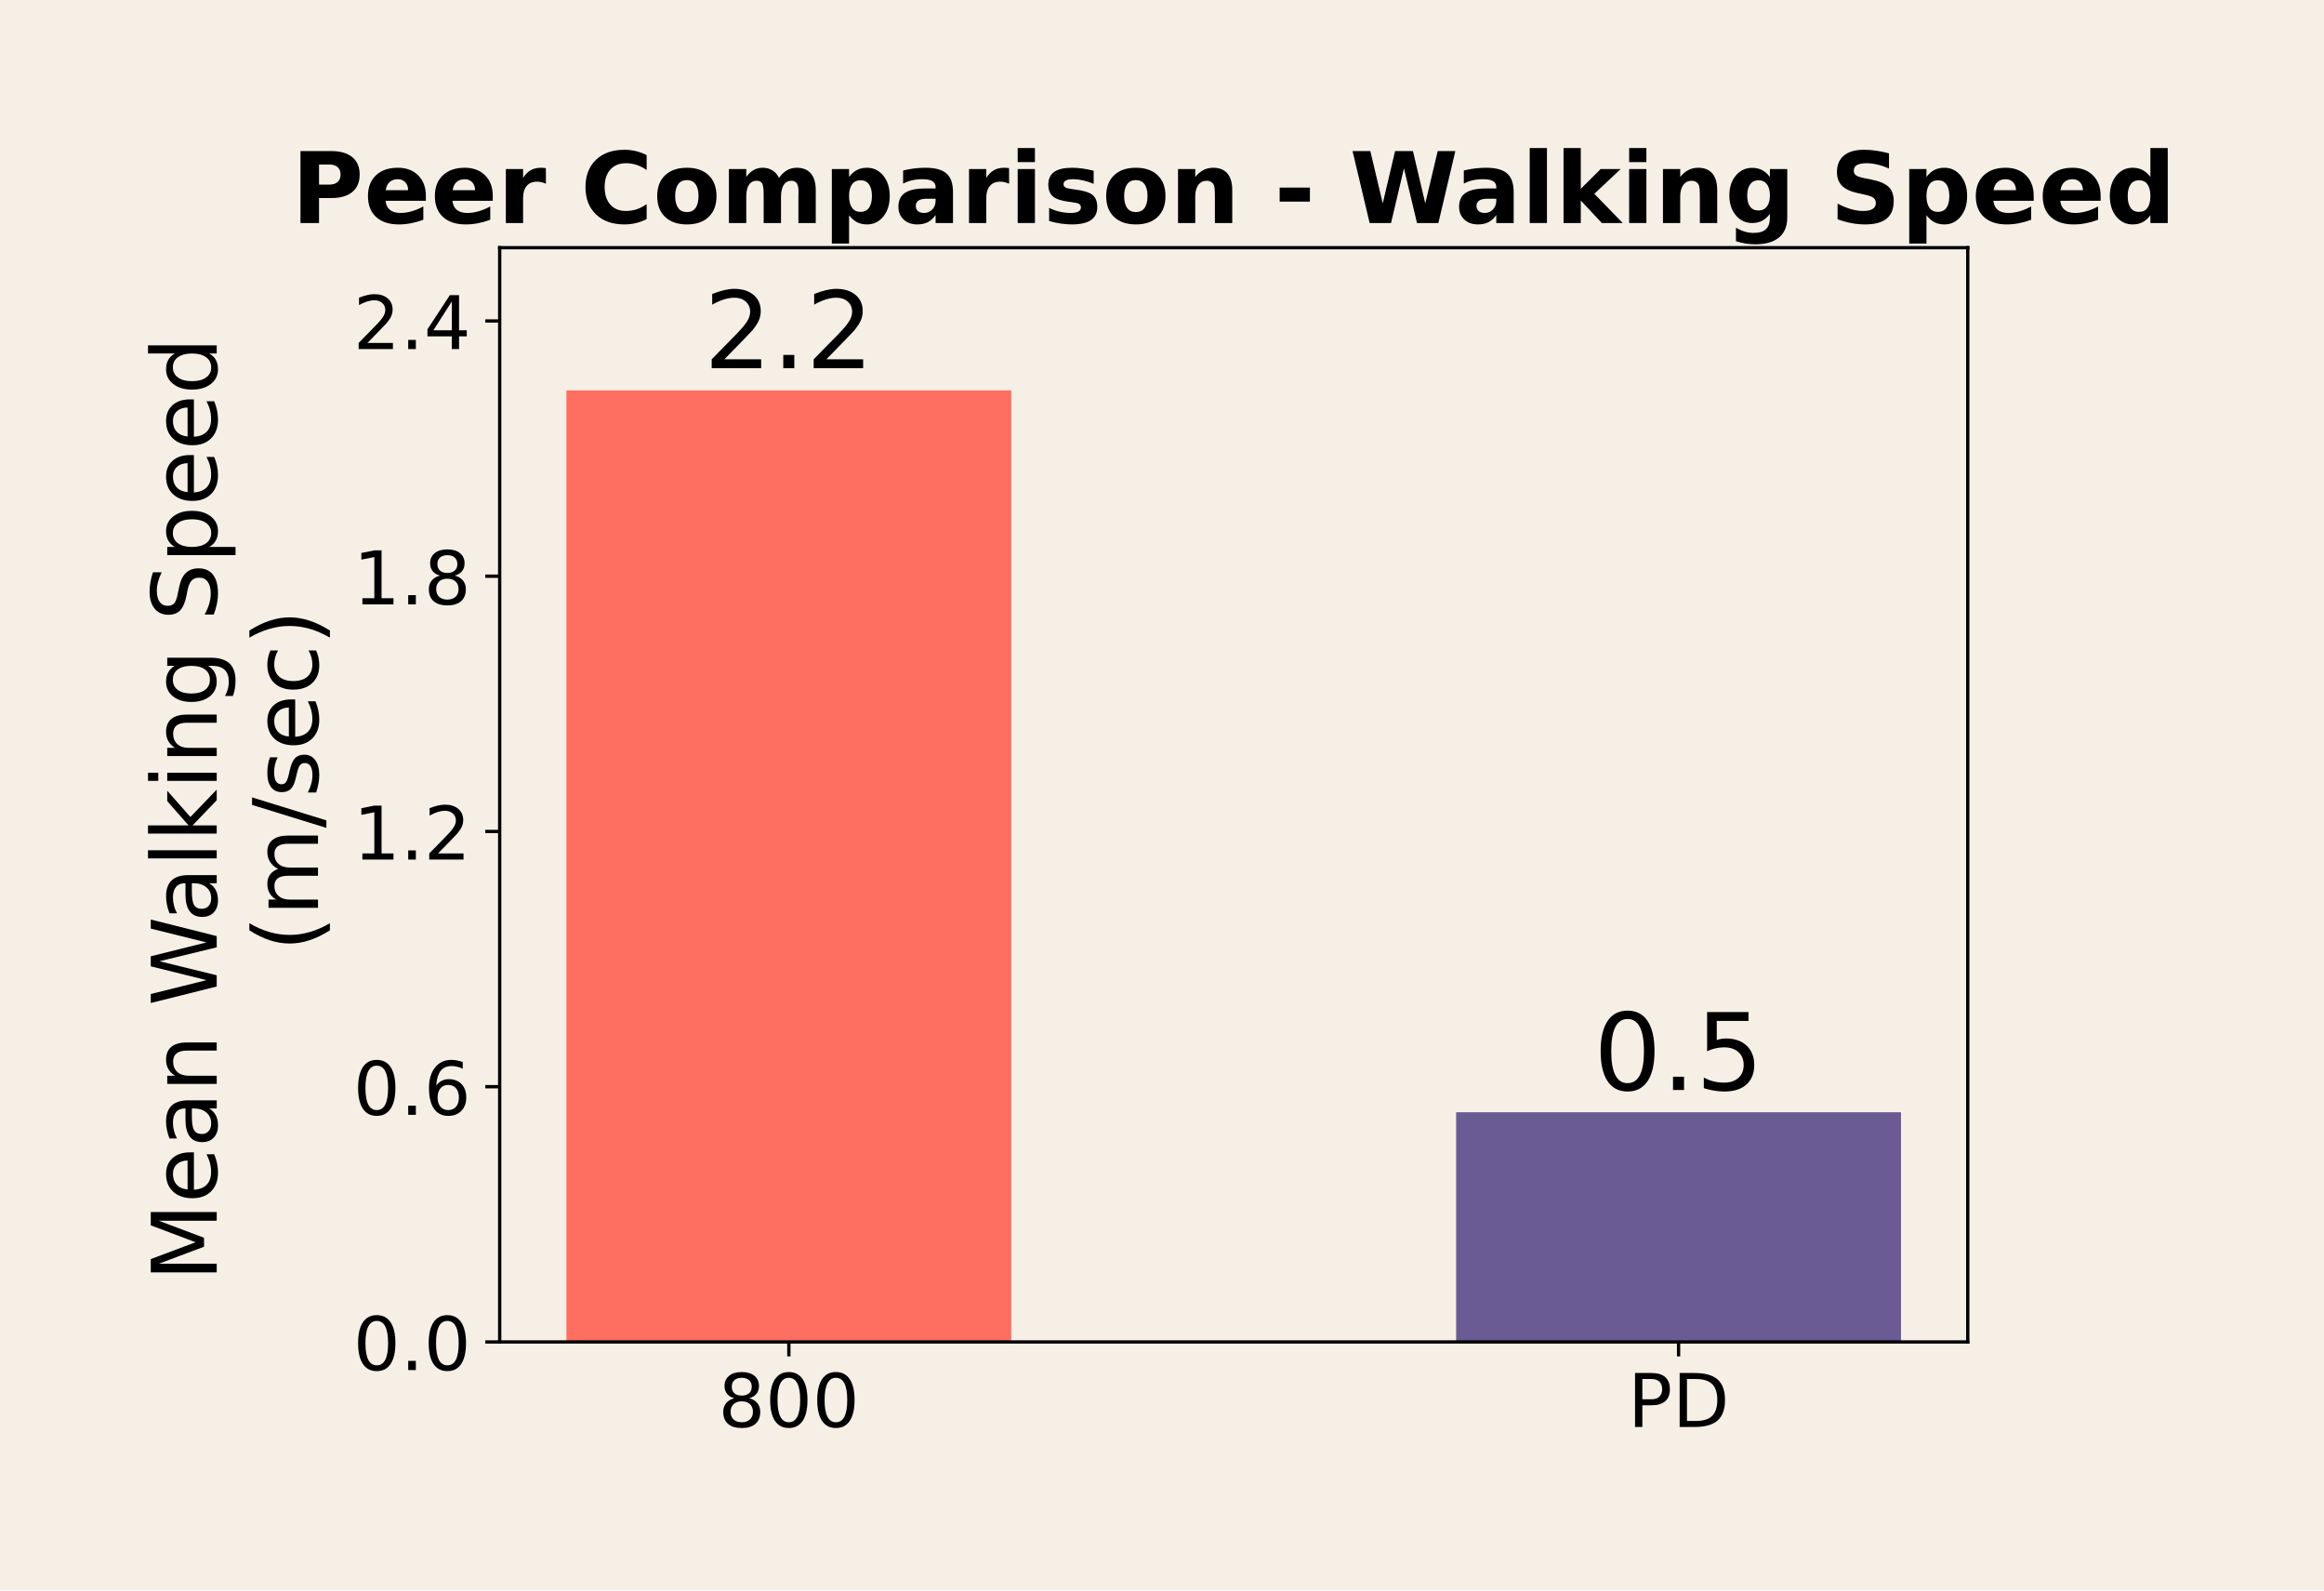
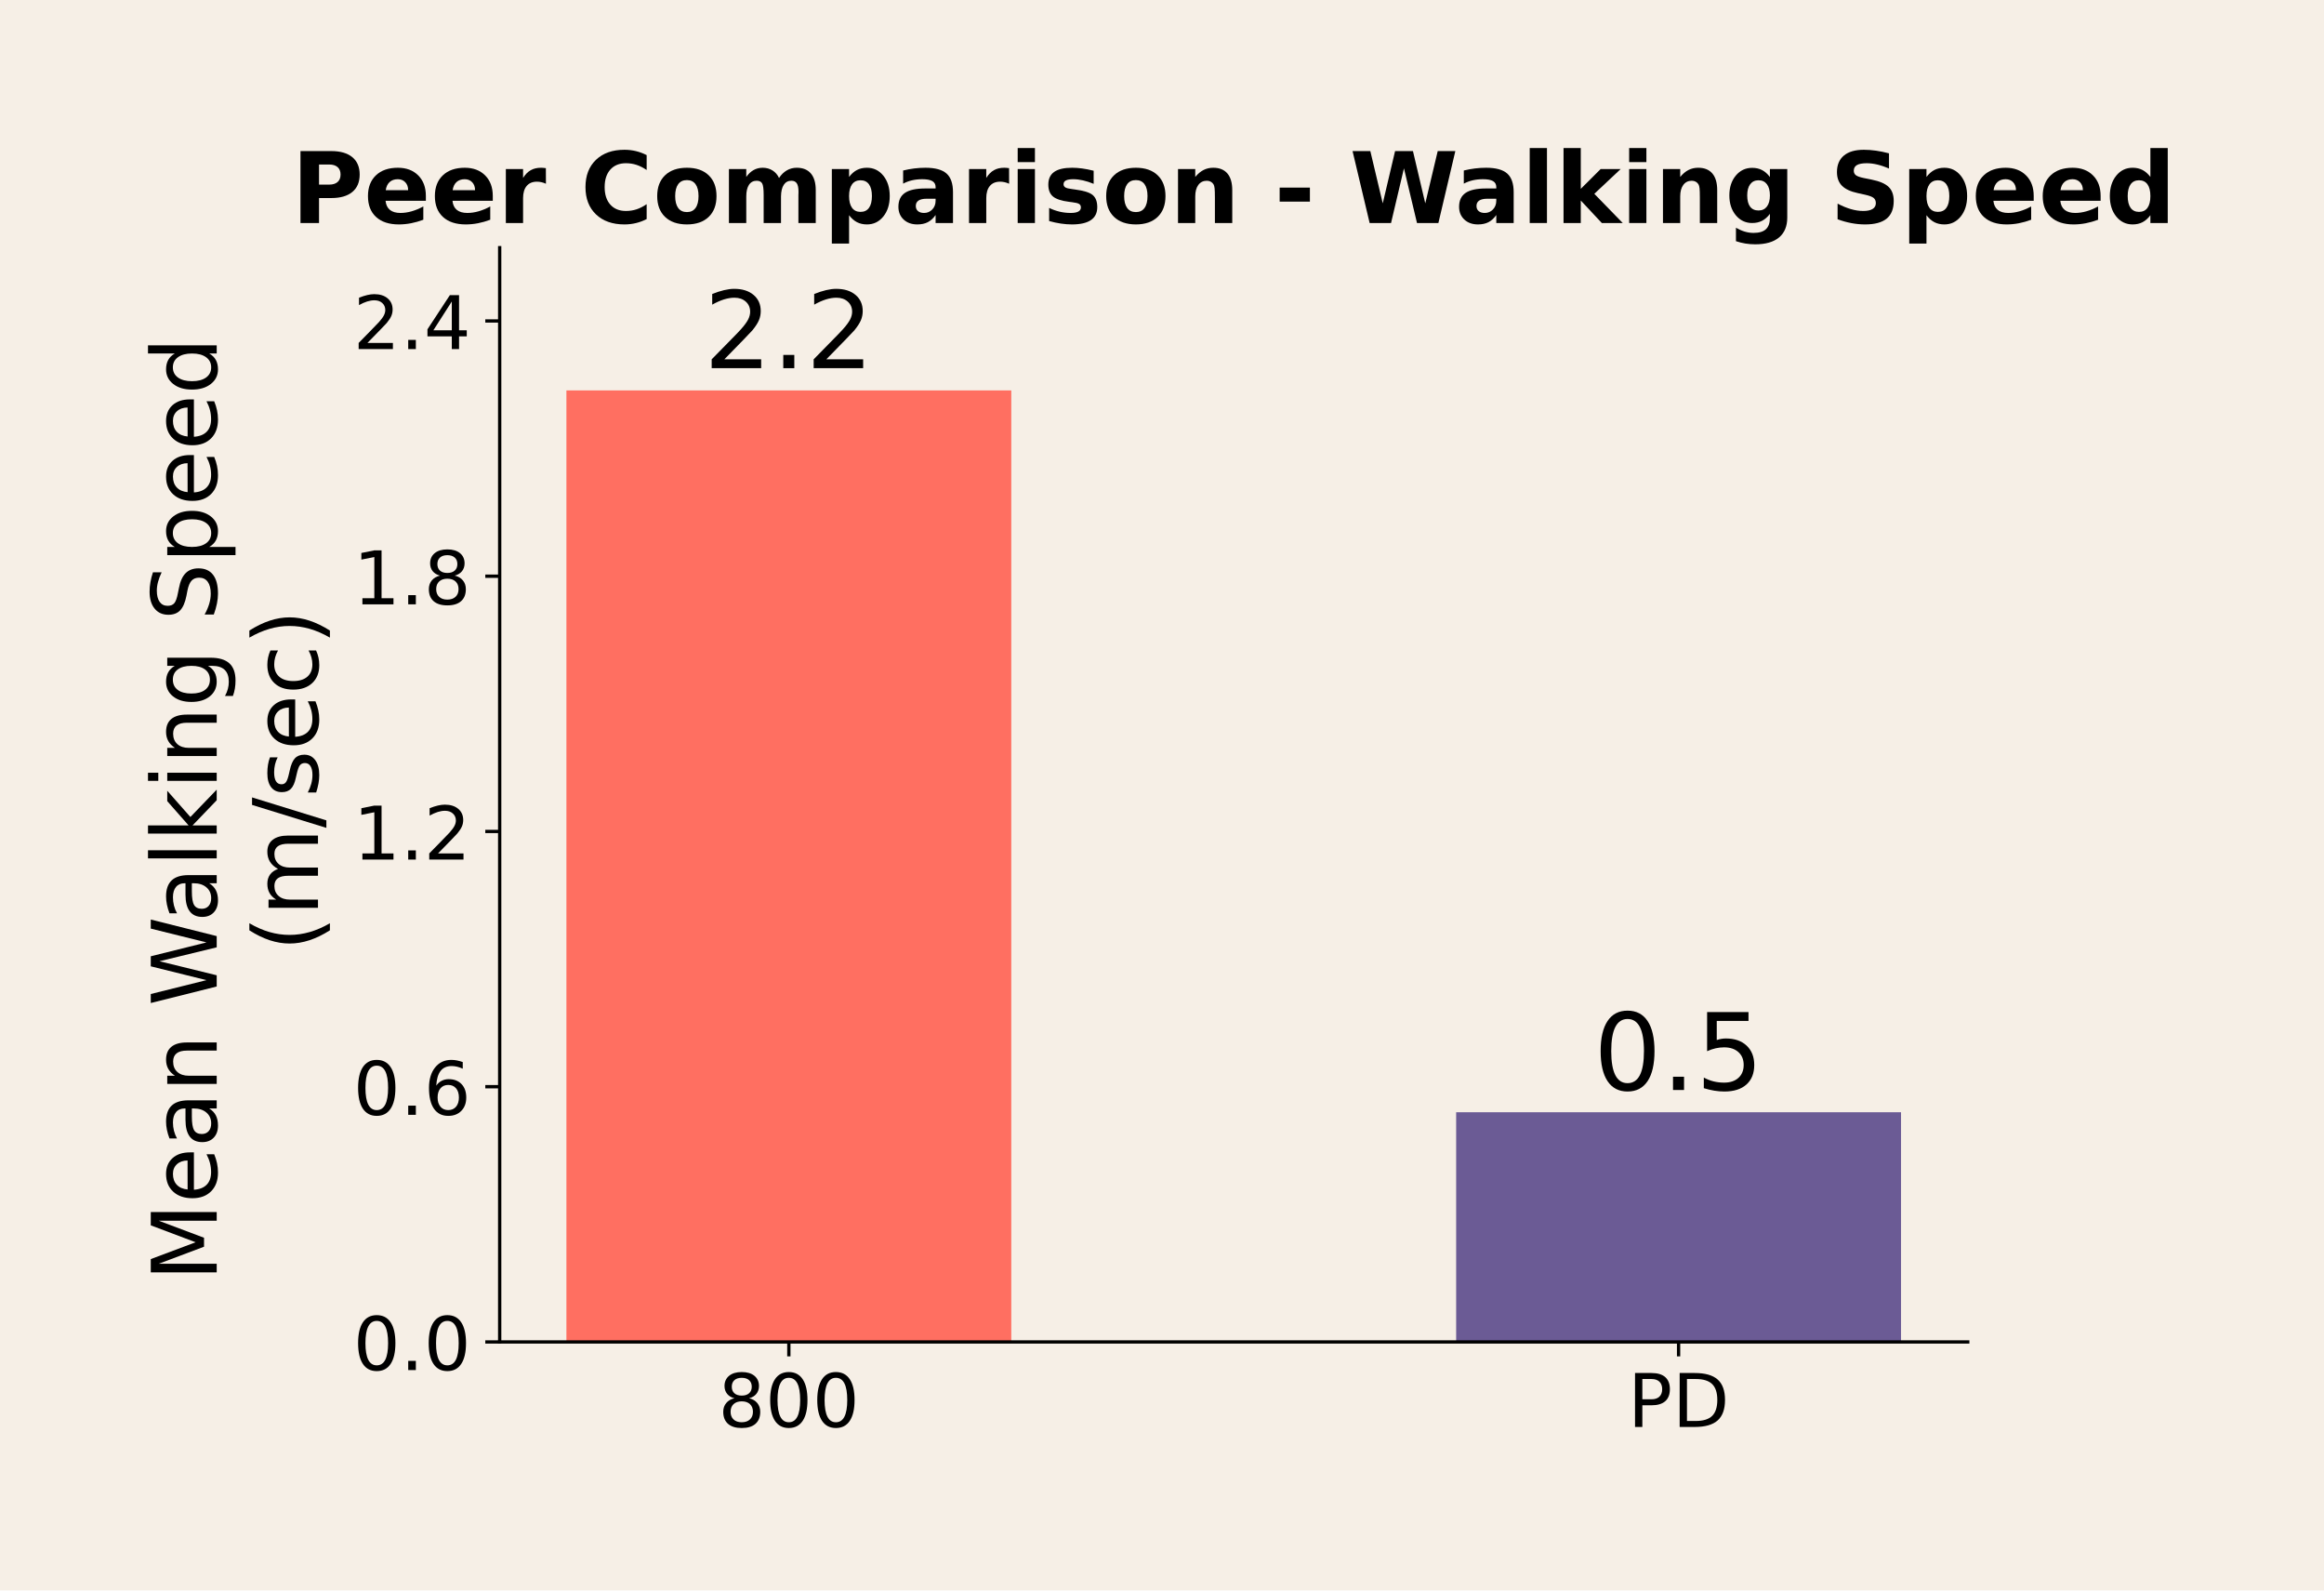
<svg xmlns="http://www.w3.org/2000/svg" xmlns:xlink="http://www.w3.org/1999/xlink" width="565.335pt" height="386.769pt" viewBox="0 0 565.335 386.769" version="1.1">
  <defs>
    <style type="text/css">*{stroke-linejoin: round; stroke-linecap: butt}</style>
  </defs>
  <g id="figure_1">
    <g id="patch_1">
      <path d="M 0 386.769  L 565.335 386.769  L 565.335 0  L 0 0  z " style="fill: #f6efe6" />
    </g>
    <g id="axes_1">
      <g id="patch_2">
        <path d="M 121.553 326.348  L 478.673 326.348  L 478.673 60.236  L 121.553 60.236  z " style="fill: #f6efe6" />
      </g>
      <g id="patch_3">
-         <path d="M 137.785 326.348  L 246.004 326.348  L 246.004 94.947  L 137.785 94.947  z " clip-path="url(#p1c6ffab657)" style="fill: #ff6f61" />
+         <path d="M 137.785 326.348  L 246.004 326.348  L 246.004 94.947  L 137.785 94.947  z " clip-path="url(#p6599dce9b2)" style="fill: #ff6f61" />
      </g>
      <g id="patch_4">
-         <path d="M 354.222 326.348  L 462.44 326.348  L 462.44 270.482  L 354.222 270.482  z " clip-path="url(#p1c6ffab657)" style="fill: #6b5b95" />
+         <path d="M 354.222 326.348  L 462.44 326.348  L 462.44 270.482  L 354.222 270.482  z " clip-path="url(#p6599dce9b2)" style="fill: #6b5b95" />
      </g>
      <g id="matplotlib.axis_1">
        <g id="xtick_1">
          <g id="line2d_1">
            <defs>
-               <path id="mdb43618d7b" d="M 0 0  L 0 3.5  " style="stroke: #000000; stroke-width: 0.8" />
-             </defs>
-             <g>
-               <use xlink:href="#mdb43618d7b" x="191.895" y="326.348" style="stroke: #000000; stroke-width: 0.8" />
+               <path id="m36ceeb4257" d="M 0 0  L 0 3.5  " style="stroke: #000000; stroke-width: 0.8" />
+             </defs>
+             <g>
+               <use xlink:href="#m36ceeb4257" x="191.895" y="326.348" style="stroke: #000000; stroke-width: 0.8" />
            </g>
          </g>
          <g id="text_1">
            <g transform="translate(174.7158 347.0254) scale(0.18 -0.18)">
              <defs>
                <path id="DejaVuSans-38" d="M 2034 2216  Q 1584 2216 1326 1975  Q 1069 1734 1069 1313  Q 1069 891 1326 650  Q 1584 409 2034 409  Q 2484 409 2743 651  Q 3003 894 3003 1313  Q 3003 1734 2745 1975  Q 2488 2216 2034 2216  z M 1403 2484  Q 997 2584 770 2862  Q 544 3141 544 3541  Q 544 4100 942 4425  Q 1341 4750 2034 4750  Q 2731 4750 3128 4425  Q 3525 4100 3525 3541  Q 3525 3141 3298 2862  Q 3072 2584 2669 2484  Q 3125 2378 3379 2068  Q 3634 1759 3634 1313  Q 3634 634 3220 271  Q 2806 -91 2034 -91  Q 1263 -91 848 271  Q 434 634 434 1313  Q 434 1759 690 2068  Q 947 2378 1403 2484  z M 1172 3481  Q 1172 3119 1398 2916  Q 1625 2713 2034 2713  Q 2441 2713 2670 2916  Q 2900 3119 2900 3481  Q 2900 3844 2670 4047  Q 2441 4250 2034 4250  Q 1625 4250 1398 4047  Q 1172 3844 1172 3481  z " transform="scale(0.015625)" />
                <path id="DejaVuSans-30" d="M 2034 4250  Q 1547 4250 1301 3770  Q 1056 3291 1056 2328  Q 1056 1369 1301 889  Q 1547 409 2034 409  Q 2525 409 2770 889  Q 3016 1369 3016 2328  Q 3016 3291 2770 3770  Q 2525 4250 2034 4250  z M 2034 4750  Q 2819 4750 3233 4129  Q 3647 3509 3647 2328  Q 3647 1150 3233 529  Q 2819 -91 2034 -91  Q 1250 -91 836 529  Q 422 1150 422 2328  Q 422 3509 836 4129  Q 1250 4750 2034 4750  z " transform="scale(0.015625)" />
              </defs>
              <use xlink:href="#DejaVuSans-38" />
              <use xlink:href="#DejaVuSans-30" x="63.623" />
              <use xlink:href="#DejaVuSans-30" x="127.246" />
            </g>
          </g>
        </g>
        <g id="xtick_2">
          <g id="line2d_2">
            <g>
-               <use xlink:href="#mdb43618d7b" x="408.331" y="326.348" style="stroke: #000000; stroke-width: 0.8" />
+               <use xlink:href="#m36ceeb4257" x="408.331" y="326.348" style="stroke: #000000; stroke-width: 0.8" />
            </g>
          </g>
          <g id="text_2">
            <g transform="translate(395.9742 347.0254) scale(0.18 -0.18)">
              <defs>
                <path id="DejaVuSans-50" d="M 1259 4147  L 1259 2394  L 2053 2394  Q 2494 2394 2734 2622  Q 2975 2850 2975 3272  Q 2975 3691 2734 3919  Q 2494 4147 2053 4147  L 1259 4147  z M 628 4666  L 2053 4666  Q 2838 4666 3239 4311  Q 3641 3956 3641 3272  Q 3641 2581 3239 2228  Q 2838 1875 2053 1875  L 1259 1875  L 1259 0  L 628 0  L 628 4666  z " transform="scale(0.015625)" />
                <path id="DejaVuSans-44" d="M 1259 4147  L 1259 519  L 2022 519  Q 2988 519 3436 956  Q 3884 1394 3884 2338  Q 3884 3275 3436 3711  Q 2988 4147 2022 4147  L 1259 4147  z M 628 4666  L 1925 4666  Q 3281 4666 3915 4102  Q 4550 3538 4550 2338  Q 4550 1131 3912 565  Q 3275 0 1925 0  L 628 0  L 628 4666  z " transform="scale(0.015625)" />
              </defs>
              <use xlink:href="#DejaVuSans-50" />
              <use xlink:href="#DejaVuSans-44" x="60.303" />
            </g>
          </g>
        </g>
      </g>
      <g id="matplotlib.axis_2">
        <g id="ytick_1">
          <g id="line2d_3">
            <defs>
-               <path id="m9b6bbf855b" d="M 0 0  L -3.5 0  " style="stroke: #000000; stroke-width: 0.8" />
-             </defs>
-             <g>
-               <use xlink:href="#m9b6bbf855b" x="121.553" y="326.348" style="stroke: #000000; stroke-width: 0.8" />
+               <path id="md34f06f603" d="M 0 0  L -3.5 0  " style="stroke: #000000; stroke-width: 0.8" />
+             </defs>
+             <g>
+               <use xlink:href="#md34f06f603" x="121.553" y="326.348" style="stroke: #000000; stroke-width: 0.8" />
            </g>
          </g>
          <g id="text_3">
            <g transform="translate(85.92706 333.1868) scale(0.18 -0.18)">
              <defs>
                <path id="DejaVuSans-2e" d="M 684 794  L 1344 794  L 1344 0  L 684 0  L 684 794  z " transform="scale(0.015625)" />
              </defs>
              <use xlink:href="#DejaVuSans-30" />
              <use xlink:href="#DejaVuSans-2e" x="63.623" />
              <use xlink:href="#DejaVuSans-30" x="95.41" />
            </g>
          </g>
        </g>
        <g id="ytick_2">
          <g id="line2d_4">
            <g>
-               <use xlink:href="#m9b6bbf855b" x="121.553" y="264.275" style="stroke: #000000; stroke-width: 0.8" />
+               <use xlink:href="#md34f06f603" x="121.553" y="264.275" style="stroke: #000000; stroke-width: 0.8" />
            </g>
          </g>
          <g id="text_4">
            <g transform="translate(85.92706 271.1135) scale(0.18 -0.18)">
              <defs>
                <path id="DejaVuSans-36" d="M 2113 2584  Q 1688 2584 1439 2293  Q 1191 2003 1191 1497  Q 1191 994 1439 701  Q 1688 409 2113 409  Q 2538 409 2786 701  Q 3034 994 3034 1497  Q 3034 2003 2786 2293  Q 2538 2584 2113 2584  z M 3366 4563  L 3366 3988  Q 3128 4100 2886 4159  Q 2644 4219 2406 4219  Q 1781 4219 1451 3797  Q 1122 3375 1075 2522  Q 1259 2794 1537 2939  Q 1816 3084 2150 3084  Q 2853 3084 3261 2657  Q 3669 2231 3669 1497  Q 3669 778 3244 343  Q 2819 -91 2113 -91  Q 1303 -91 875 529  Q 447 1150 447 2328  Q 447 3434 972 4092  Q 1497 4750 2381 4750  Q 2619 4750 2861 4703  Q 3103 4656 3366 4563  z " transform="scale(0.015625)" />
              </defs>
              <use xlink:href="#DejaVuSans-30" />
              <use xlink:href="#DejaVuSans-2e" x="63.623" />
              <use xlink:href="#DejaVuSans-36" x="95.41" />
            </g>
          </g>
        </g>
        <g id="ytick_3">
          <g id="line2d_5">
            <g>
-               <use xlink:href="#m9b6bbf855b" x="121.553" y="202.202" style="stroke: #000000; stroke-width: 0.8" />
+               <use xlink:href="#md34f06f603" x="121.553" y="202.202" style="stroke: #000000; stroke-width: 0.8" />
            </g>
          </g>
          <g id="text_5">
            <g transform="translate(85.92706 209.0402) scale(0.18 -0.18)">
              <defs>
                <path id="DejaVuSans-31" d="M 794 531  L 1825 531  L 1825 4091  L 703 3866  L 703 4441  L 1819 4666  L 2450 4666  L 2450 531  L 3481 531  L 3481 0  L 794 0  L 794 531  z " transform="scale(0.015625)" />
                <path id="DejaVuSans-32" d="M 1228 531  L 3431 531  L 3431 0  L 469 0  L 469 531  Q 828 903 1448 1529  Q 2069 2156 2228 2338  Q 2531 2678 2651 2914  Q 2772 3150 2772 3378  Q 2772 3750 2511 3984  Q 2250 4219 1831 4219  Q 1534 4219 1204 4116  Q 875 4013 500 3803  L 500 4441  Q 881 4594 1212 4672  Q 1544 4750 1819 4750  Q 2544 4750 2975 4387  Q 3406 4025 3406 3419  Q 3406 3131 3298 2873  Q 3191 2616 2906 2266  Q 2828 2175 2409 1742  Q 1991 1309 1228 531  z " transform="scale(0.015625)" />
              </defs>
              <use xlink:href="#DejaVuSans-31" />
              <use xlink:href="#DejaVuSans-2e" x="63.623" />
              <use xlink:href="#DejaVuSans-32" x="95.41" />
            </g>
          </g>
        </g>
        <g id="ytick_4">
          <g id="line2d_6">
            <g>
-               <use xlink:href="#m9b6bbf855b" x="121.553" y="140.128" style="stroke: #000000; stroke-width: 0.8" />
+               <use xlink:href="#md34f06f603" x="121.553" y="140.128" style="stroke: #000000; stroke-width: 0.8" />
            </g>
          </g>
          <g id="text_6">
            <g transform="translate(85.92706 146.9669) scale(0.18 -0.18)">
              <use xlink:href="#DejaVuSans-31" />
              <use xlink:href="#DejaVuSans-2e" x="63.623" />
              <use xlink:href="#DejaVuSans-38" x="95.41" />
            </g>
          </g>
        </g>
        <g id="ytick_5">
          <g id="line2d_7">
            <g>
-               <use xlink:href="#m9b6bbf855b" x="121.553" y="78.055" style="stroke: #000000; stroke-width: 0.8" />
+               <use xlink:href="#md34f06f603" x="121.553" y="78.055" style="stroke: #000000; stroke-width: 0.8" />
            </g>
          </g>
          <g id="text_7">
            <g transform="translate(85.92706 84.89364) scale(0.18 -0.18)">
              <defs>
                <path id="DejaVuSans-34" d="M 2419 4116  L 825 1625  L 2419 1625  L 2419 4116  z M 2253 4666  L 3047 4666  L 3047 1625  L 3713 1625  L 3713 1100  L 3047 1100  L 3047 0  L 2419 0  L 2419 1100  L 313 1100  L 313 1709  L 2253 4666  z " transform="scale(0.015625)" />
              </defs>
              <use xlink:href="#DejaVuSans-32" />
              <use xlink:href="#DejaVuSans-2e" x="63.623" />
              <use xlink:href="#DejaVuSans-34" x="95.41" />
            </g>
          </g>
        </g>
        <g id="text_8">
          <g transform="translate(52.71656 311.5904) rotate(-90) scale(0.22 -0.22)">
            <defs>
              <path id="DejaVuSans-4d" d="M 628 4666  L 1569 4666  L 2759 1491  L 3956 4666  L 4897 4666  L 4897 0  L 4281 0  L 4281 4097  L 3078 897  L 2444 897  L 1241 4097  L 1241 0  L 628 0  L 628 4666  z " transform="scale(0.015625)" />
              <path id="DejaVuSans-65" d="M 3597 1894  L 3597 1613  L 953 1613  Q 991 1019 1311 708  Q 1631 397 2203 397  Q 2534 397 2845 478  Q 3156 559 3463 722  L 3463 178  Q 3153 47 2828 -22  Q 2503 -91 2169 -91  Q 1331 -91 842 396  Q 353 884 353 1716  Q 353 2575 817 3079  Q 1281 3584 2069 3584  Q 2775 3584 3186 3129  Q 3597 2675 3597 1894  z M 3022 2063  Q 3016 2534 2758 2815  Q 2500 3097 2075 3097  Q 1594 3097 1305 2825  Q 1016 2553 972 2059  L 3022 2063  z " transform="scale(0.015625)" />
              <path id="DejaVuSans-61" d="M 2194 1759  Q 1497 1759 1228 1600  Q 959 1441 959 1056  Q 959 750 1161 570  Q 1363 391 1709 391  Q 2188 391 2477 730  Q 2766 1069 2766 1631  L 2766 1759  L 2194 1759  z M 3341 1997  L 3341 0  L 2766 0  L 2766 531  Q 2569 213 2275 61  Q 1981 -91 1556 -91  Q 1019 -91 701 211  Q 384 513 384 1019  Q 384 1609 779 1909  Q 1175 2209 1959 2209  L 2766 2209  L 2766 2266  Q 2766 2663 2505 2880  Q 2244 3097 1772 3097  Q 1472 3097 1187 3025  Q 903 2953 641 2809  L 641 3341  Q 956 3463 1253 3523  Q 1550 3584 1831 3584  Q 2591 3584 2966 3190  Q 3341 2797 3341 1997  z " transform="scale(0.015625)" />
              <path id="DejaVuSans-6e" d="M 3513 2113  L 3513 0  L 2938 0  L 2938 2094  Q 2938 2591 2744 2837  Q 2550 3084 2163 3084  Q 1697 3084 1428 2787  Q 1159 2491 1159 1978  L 1159 0  L 581 0  L 581 3500  L 1159 3500  L 1159 2956  Q 1366 3272 1645 3428  Q 1925 3584 2291 3584  Q 2894 3584 3203 3211  Q 3513 2838 3513 2113  z " transform="scale(0.015625)" />
              <path id="DejaVuSans-20" transform="scale(0.015625)" />
              <path id="DejaVuSans-57" d="M 213 4666  L 850 4666  L 1831 722  L 2809 4666  L 3519 4666  L 4500 722  L 5478 4666  L 6119 4666  L 4947 0  L 4153 0  L 3169 4050  L 2175 0  L 1381 0  L 213 4666  z " transform="scale(0.015625)" />
              <path id="DejaVuSans-6c" d="M 603 4863  L 1178 4863  L 1178 0  L 603 0  L 603 4863  z " transform="scale(0.015625)" />
              <path id="DejaVuSans-6b" d="M 581 4863  L 1159 4863  L 1159 1991  L 2875 3500  L 3609 3500  L 1753 1863  L 3688 0  L 2938 0  L 1159 1709  L 1159 0  L 581 0  L 581 4863  z " transform="scale(0.015625)" />
              <path id="DejaVuSans-69" d="M 603 3500  L 1178 3500  L 1178 0  L 603 0  L 603 3500  z M 603 4863  L 1178 4863  L 1178 4134  L 603 4134  L 603 4863  z " transform="scale(0.015625)" />
              <path id="DejaVuSans-67" d="M 2906 1791  Q 2906 2416 2648 2759  Q 2391 3103 1925 3103  Q 1463 3103 1205 2759  Q 947 2416 947 1791  Q 947 1169 1205 825  Q 1463 481 1925 481  Q 2391 481 2648 825  Q 2906 1169 2906 1791  z M 3481 434  Q 3481 -459 3084 -895  Q 2688 -1331 1869 -1331  Q 1566 -1331 1297 -1286  Q 1028 -1241 775 -1147  L 775 -588  Q 1028 -725 1275 -790  Q 1522 -856 1778 -856  Q 2344 -856 2625 -561  Q 2906 -266 2906 331  L 2906 616  Q 2728 306 2450 153  Q 2172 0 1784 0  Q 1141 0 747 490  Q 353 981 353 1791  Q 353 2603 747 3093  Q 1141 3584 1784 3584  Q 2172 3584 2450 3431  Q 2728 3278 2906 2969  L 2906 3500  L 3481 3500  L 3481 434  z " transform="scale(0.015625)" />
              <path id="DejaVuSans-53" d="M 3425 4513  L 3425 3897  Q 3066 4069 2747 4153  Q 2428 4238 2131 4238  Q 1616 4238 1336 4038  Q 1056 3838 1056 3469  Q 1056 3159 1242 3001  Q 1428 2844 1947 2747  L 2328 2669  Q 3034 2534 3370 2195  Q 3706 1856 3706 1288  Q 3706 609 3251 259  Q 2797 -91 1919 -91  Q 1588 -91 1214 -16  Q 841 59 441 206  L 441 856  Q 825 641 1194 531  Q 1563 422 1919 422  Q 2459 422 2753 634  Q 3047 847 3047 1241  Q 3047 1584 2836 1778  Q 2625 1972 2144 2069  L 1759 2144  Q 1053 2284 737 2584  Q 422 2884 422 3419  Q 422 4038 858 4394  Q 1294 4750 2059 4750  Q 2388 4750 2728 4690  Q 3069 4631 3425 4513  z " transform="scale(0.015625)" />
              <path id="DejaVuSans-70" d="M 1159 525  L 1159 -1331  L 581 -1331  L 581 3500  L 1159 3500  L 1159 2969  Q 1341 3281 1617 3432  Q 1894 3584 2278 3584  Q 2916 3584 3314 3078  Q 3713 2572 3713 1747  Q 3713 922 3314 415  Q 2916 -91 2278 -91  Q 1894 -91 1617 61  Q 1341 213 1159 525  z M 3116 1747  Q 3116 2381 2855 2742  Q 2594 3103 2138 3103  Q 1681 3103 1420 2742  Q 1159 2381 1159 1747  Q 1159 1113 1420 752  Q 1681 391 2138 391  Q 2594 391 2855 752  Q 3116 1113 3116 1747  z " transform="scale(0.015625)" />
              <path id="DejaVuSans-64" d="M 2906 2969  L 2906 4863  L 3481 4863  L 3481 0  L 2906 0  L 2906 525  Q 2725 213 2448 61  Q 2172 -91 1784 -91  Q 1150 -91 751 415  Q 353 922 353 1747  Q 353 2572 751 3078  Q 1150 3584 1784 3584  Q 2172 3584 2448 3432  Q 2725 3281 2906 2969  z M 947 1747  Q 947 1113 1208 752  Q 1469 391 1925 391  Q 2381 391 2643 752  Q 2906 1113 2906 1747  Q 2906 2381 2643 2742  Q 2381 3103 1925 3103  Q 1469 3103 1208 2742  Q 947 2381 947 1747  z " transform="scale(0.015625)" />
            </defs>
            <use xlink:href="#DejaVuSans-4d" />
            <use xlink:href="#DejaVuSans-65" x="86.279" />
            <use xlink:href="#DejaVuSans-61" x="147.803" />
            <use xlink:href="#DejaVuSans-6e" x="209.082" />
            <use xlink:href="#DejaVuSans-20" x="272.461" />
            <use xlink:href="#DejaVuSans-57" x="304.248" />
            <use xlink:href="#DejaVuSans-61" x="396.75" />
            <use xlink:href="#DejaVuSans-6c" x="458.029" />
            <use xlink:href="#DejaVuSans-6b" x="485.812" />
            <use xlink:href="#DejaVuSans-69" x="543.723" />
            <use xlink:href="#DejaVuSans-6e" x="571.506" />
            <use xlink:href="#DejaVuSans-67" x="634.885" />
            <use xlink:href="#DejaVuSans-20" x="698.361" />
            <use xlink:href="#DejaVuSans-53" x="730.148" />
            <use xlink:href="#DejaVuSans-70" x="793.625" />
            <use xlink:href="#DejaVuSans-65" x="857.102" />
            <use xlink:href="#DejaVuSans-65" x="918.625" />
            <use xlink:href="#DejaVuSans-64" x="980.148" />
            <use xlink:href="#DejaVuSans-20" x="1043.625" />
          </g>
          <g transform="translate(77.35175 238.339) rotate(-90) scale(0.22 -0.22)">
            <defs>
              <path id="DejaVuSans-28" d="M 1984 4856  Q 1566 4138 1362 3434  Q 1159 2731 1159 2009  Q 1159 1288 1364 580  Q 1569 -128 1984 -844  L 1484 -844  Q 1016 -109 783 600  Q 550 1309 550 2009  Q 550 2706 781 3412  Q 1013 4119 1484 4856  L 1984 4856  z " transform="scale(0.015625)" />
              <path id="DejaVuSans-6d" d="M 3328 2828  Q 3544 3216 3844 3400  Q 4144 3584 4550 3584  Q 5097 3584 5394 3201  Q 5691 2819 5691 2113  L 5691 0  L 5113 0  L 5113 2094  Q 5113 2597 4934 2840  Q 4756 3084 4391 3084  Q 3944 3084 3684 2787  Q 3425 2491 3425 1978  L 3425 0  L 2847 0  L 2847 2094  Q 2847 2600 2669 2842  Q 2491 3084 2119 3084  Q 1678 3084 1418 2786  Q 1159 2488 1159 1978  L 1159 0  L 581 0  L 581 3500  L 1159 3500  L 1159 2956  Q 1356 3278 1631 3431  Q 1906 3584 2284 3584  Q 2666 3584 2933 3390  Q 3200 3197 3328 2828  z " transform="scale(0.015625)" />
              <path id="DejaVuSans-2f" d="M 1625 4666  L 2156 4666  L 531 -594  L 0 -594  L 1625 4666  z " transform="scale(0.015625)" />
              <path id="DejaVuSans-73" d="M 2834 3397  L 2834 2853  Q 2591 2978 2328 3040  Q 2066 3103 1784 3103  Q 1356 3103 1142 2972  Q 928 2841 928 2578  Q 928 2378 1081 2264  Q 1234 2150 1697 2047  L 1894 2003  Q 2506 1872 2764 1633  Q 3022 1394 3022 966  Q 3022 478 2636 193  Q 2250 -91 1575 -91  Q 1294 -91 989 -36  Q 684 19 347 128  L 347 722  Q 666 556 975 473  Q 1284 391 1588 391  Q 1994 391 2212 530  Q 2431 669 2431 922  Q 2431 1156 2273 1281  Q 2116 1406 1581 1522  L 1381 1569  Q 847 1681 609 1914  Q 372 2147 372 2553  Q 372 3047 722 3315  Q 1072 3584 1716 3584  Q 2034 3584 2315 3537  Q 2597 3491 2834 3397  z " transform="scale(0.015625)" />
              <path id="DejaVuSans-63" d="M 3122 3366  L 3122 2828  Q 2878 2963 2633 3030  Q 2388 3097 2138 3097  Q 1578 3097 1268 2742  Q 959 2388 959 1747  Q 959 1106 1268 751  Q 1578 397 2138 397  Q 2388 397 2633 464  Q 2878 531 3122 666  L 3122 134  Q 2881 22 2623 -34  Q 2366 -91 2075 -91  Q 1284 -91 818 406  Q 353 903 353 1747  Q 353 2603 823 3093  Q 1294 3584 2113 3584  Q 2378 3584 2631 3529  Q 2884 3475 3122 3366  z " transform="scale(0.015625)" />
              <path id="DejaVuSans-29" d="M 513 4856  L 1013 4856  Q 1481 4119 1714 3412  Q 1947 2706 1947 2009  Q 1947 1309 1714 600  Q 1481 -109 1013 -844  L 513 -844  Q 928 -128 1133 580  Q 1338 1288 1338 2009  Q 1338 2731 1133 3434  Q 928 4138 513 4856  z " transform="scale(0.015625)" />
            </defs>
            <use xlink:href="#DejaVuSans-20" />
            <use xlink:href="#DejaVuSans-28" x="31.787" />
            <use xlink:href="#DejaVuSans-6d" x="70.801" />
            <use xlink:href="#DejaVuSans-2f" x="168.213" />
            <use xlink:href="#DejaVuSans-73" x="201.904" />
            <use xlink:href="#DejaVuSans-65" x="254.004" />
            <use xlink:href="#DejaVuSans-63" x="315.527" />
            <use xlink:href="#DejaVuSans-29" x="370.508" />
          </g>
        </g>
      </g>
      <g id="patch_5">
        <path d="M 121.553 326.348  L 121.553 60.236  " style="fill: none; stroke: #000000; stroke-width: 0.8; stroke-linejoin: miter; stroke-linecap: square" />
      </g>
      <g id="patch_6">
-         <path d="M 478.673 326.348  L 478.673 60.236  " style="fill: none; stroke: #000000; stroke-width: 0.8; stroke-linejoin: miter; stroke-linecap: square" />
-       </g>
-       <g id="patch_7">
        <path d="M 121.553 326.348  L 478.673 326.348  " style="fill: none; stroke: #000000; stroke-width: 0.8; stroke-linejoin: miter; stroke-linecap: square" />
-       </g>
-       <g id="patch_8">
-         <path d="M 121.553 60.236  L 478.673 60.236  " style="fill: none; stroke: #000000; stroke-width: 0.8; stroke-linejoin: miter; stroke-linecap: square" />
      </g>
      <g id="text_9">
        <g transform="translate(171.2204 89.53932) scale(0.26 -0.26)">
          <use xlink:href="#DejaVuSans-32" />
          <use xlink:href="#DejaVuSans-2e" x="63.623" />
          <use xlink:href="#DejaVuSans-32" x="95.41" />
        </g>
      </g>
      <g id="text_10">
        <g transform="translate(387.6568 265.0751) scale(0.26 -0.26)">
          <defs>
            <path id="DejaVuSans-35" d="M 691 4666  L 3169 4666  L 3169 4134  L 1269 4134  L 1269 2991  Q 1406 3038 1543 3061  Q 1681 3084 1819 3084  Q 2600 3084 3056 2656  Q 3513 2228 3513 1497  Q 3513 744 3044 326  Q 2575 -91 1722 -91  Q 1428 -91 1123 -41  Q 819 9 494 109  L 494 744  Q 775 591 1075 516  Q 1375 441 1709 441  Q 2250 441 2565 725  Q 2881 1009 2881 1497  Q 2881 1984 2565 2268  Q 2250 2553 1709 2553  Q 1456 2553 1204 2497  Q 953 2441 691 2322  L 691 4666  z " transform="scale(0.015625)" />
          </defs>
          <use xlink:href="#DejaVuSans-30" />
          <use xlink:href="#DejaVuSans-2e" x="63.623" />
          <use xlink:href="#DejaVuSans-35" x="95.41" />
        </g>
      </g>
      <g id="text_11">
        <g transform="translate(70.89019 54.23625) scale(0.24 -0.24)">
          <defs>
            <path id="DejaVuSans-Bold-50" d="M 588 4666  L 2584 4666  Q 3475 4666 3951 4270  Q 4428 3875 4428 3144  Q 4428 2409 3951 2014  Q 3475 1619 2584 1619  L 1791 1619  L 1791 0  L 588 0  L 588 4666  z M 1791 3794  L 1791 2491  L 2456 2491  Q 2806 2491 2997 2661  Q 3188 2831 3188 3144  Q 3188 3456 2997 3625  Q 2806 3794 2456 3794  L 1791 3794  z " transform="scale(0.015625)" />
            <path id="DejaVuSans-Bold-65" d="M 4031 1759  L 4031 1441  L 1416 1441  Q 1456 1047 1700 850  Q 1944 653 2381 653  Q 2734 653 3104 758  Q 3475 863 3866 1075  L 3866 213  Q 3469 63 3072 -14  Q 2675 -91 2278 -91  Q 1328 -91 801 392  Q 275 875 275 1747  Q 275 2603 792 3093  Q 1309 3584 2216 3584  Q 3041 3584 3536 3087  Q 4031 2591 4031 1759  z M 2881 2131  Q 2881 2450 2695 2645  Q 2509 2841 2209 2841  Q 1884 2841 1681 2658  Q 1478 2475 1428 2131  L 2881 2131  z " transform="scale(0.015625)" />
            <path id="DejaVuSans-Bold-72" d="M 3138 2547  Q 2991 2616 2845 2648  Q 2700 2681 2553 2681  Q 2122 2681 1889 2404  Q 1656 2128 1656 1613  L 1656 0  L 538 0  L 538 3500  L 1656 3500  L 1656 2925  Q 1872 3269 2151 3426  Q 2431 3584 2822 3584  Q 2878 3584 2943 3579  Q 3009 3575 3134 3559  L 3138 2547  z " transform="scale(0.015625)" />
            <path id="DejaVuSans-Bold-20" transform="scale(0.015625)" />
            <path id="DejaVuSans-Bold-43" d="M 4288 256  Q 3956 84 3597 -3  Q 3238 -91 2847 -91  Q 1681 -91 1000 561  Q 319 1213 319 2328  Q 319 3447 1000 4098  Q 1681 4750 2847 4750  Q 3238 4750 3597 4662  Q 3956 4575 4288 4403  L 4288 3438  Q 3953 3666 3628 3772  Q 3303 3878 2944 3878  Q 2300 3878 1931 3465  Q 1563 3053 1563 2328  Q 1563 1606 1931 1193  Q 2300 781 2944 781  Q 3303 781 3628 887  Q 3953 994 4288 1222  L 4288 256  z " transform="scale(0.015625)" />
            <path id="DejaVuSans-Bold-6f" d="M 2203 2784  Q 1831 2784 1636 2517  Q 1441 2250 1441 1747  Q 1441 1244 1636 976  Q 1831 709 2203 709  Q 2569 709 2762 976  Q 2956 1244 2956 1747  Q 2956 2250 2762 2517  Q 2569 2784 2203 2784  z M 2203 3584  Q 3106 3584 3614 3096  Q 4122 2609 4122 1747  Q 4122 884 3614 396  Q 3106 -91 2203 -91  Q 1297 -91 786 396  Q 275 884 275 1747  Q 275 2609 786 3096  Q 1297 3584 2203 3584  z " transform="scale(0.015625)" />
            <path id="DejaVuSans-Bold-6d" d="M 3781 2919  Q 3994 3244 4286 3414  Q 4578 3584 4928 3584  Q 5531 3584 5847 3212  Q 6163 2841 6163 2131  L 6163 0  L 5038 0  L 5038 1825  Q 5041 1866 5042 1909  Q 5044 1953 5044 2034  Q 5044 2406 4934 2573  Q 4825 2741 4581 2741  Q 4263 2741 4089 2478  Q 3916 2216 3909 1719  L 3909 0  L 2784 0  L 2784 1825  Q 2784 2406 2684 2573  Q 2584 2741 2328 2741  Q 2006 2741 1831 2477  Q 1656 2213 1656 1722  L 1656 0  L 531 0  L 531 3500  L 1656 3500  L 1656 2988  Q 1863 3284 2130 3434  Q 2397 3584 2719 3584  Q 3081 3584 3359 3409  Q 3638 3234 3781 2919  z " transform="scale(0.015625)" />
            <path id="DejaVuSans-Bold-70" d="M 1656 506  L 1656 -1331  L 538 -1331  L 538 3500  L 1656 3500  L 1656 2988  Q 1888 3294 2169 3439  Q 2450 3584 2816 3584  Q 3463 3584 3878 3070  Q 4294 2556 4294 1747  Q 4294 938 3878 423  Q 3463 -91 2816 -91  Q 2450 -91 2169 54  Q 1888 200 1656 506  z M 2400 2772  Q 2041 2772 1848 2508  Q 1656 2244 1656 1747  Q 1656 1250 1848 986  Q 2041 722 2400 722  Q 2759 722 2948 984  Q 3138 1247 3138 1747  Q 3138 2247 2948 2509  Q 2759 2772 2400 2772  z " transform="scale(0.015625)" />
            <path id="DejaVuSans-Bold-61" d="M 2106 1575  Q 1756 1575 1579 1456  Q 1403 1338 1403 1106  Q 1403 894 1545 773  Q 1688 653 1941 653  Q 2256 653 2472 879  Q 2688 1106 2688 1447  L 2688 1575  L 2106 1575  z M 3816 1997  L 3816 0  L 2688 0  L 2688 519  Q 2463 200 2181 54  Q 1900 -91 1497 -91  Q 953 -91 614 226  Q 275 544 275 1050  Q 275 1666 698 1953  Q 1122 2241 2028 2241  L 2688 2241  L 2688 2328  Q 2688 2594 2478 2717  Q 2269 2841 1825 2841  Q 1466 2841 1156 2769  Q 847 2697 581 2553  L 581 3406  Q 941 3494 1303 3539  Q 1666 3584 2028 3584  Q 2975 3584 3395 3211  Q 3816 2838 3816 1997  z " transform="scale(0.015625)" />
            <path id="DejaVuSans-Bold-69" d="M 538 3500  L 1656 3500  L 1656 0  L 538 0  L 538 3500  z M 538 4863  L 1656 4863  L 1656 3950  L 538 3950  L 538 4863  z " transform="scale(0.015625)" />
            <path id="DejaVuSans-Bold-73" d="M 3272 3391  L 3272 2541  Q 2913 2691 2578 2766  Q 2244 2841 1947 2841  Q 1628 2841 1473 2761  Q 1319 2681 1319 2516  Q 1319 2381 1436 2309  Q 1553 2238 1856 2203  L 2053 2175  Q 2913 2066 3209 1816  Q 3506 1566 3506 1031  Q 3506 472 3093 190  Q 2681 -91 1863 -91  Q 1516 -91 1145 -36  Q 775 19 384 128  L 384 978  Q 719 816 1070 734  Q 1422 653 1784 653  Q 2113 653 2278 743  Q 2444 834 2444 1013  Q 2444 1163 2330 1236  Q 2216 1309 1875 1350  L 1678 1375  Q 931 1469 631 1722  Q 331 1975 331 2491  Q 331 3047 712 3315  Q 1094 3584 1881 3584  Q 2191 3584 2531 3537  Q 2872 3491 3272 3391  z " transform="scale(0.015625)" />
            <path id="DejaVuSans-Bold-6e" d="M 4056 2131  L 4056 0  L 2931 0  L 2931 347  L 2931 1631  Q 2931 2084 2911 2256  Q 2891 2428 2841 2509  Q 2775 2619 2662 2680  Q 2550 2741 2406 2741  Q 2056 2741 1856 2470  Q 1656 2200 1656 1722  L 1656 0  L 538 0  L 538 3500  L 1656 3500  L 1656 2988  Q 1909 3294 2193 3439  Q 2478 3584 2822 3584  Q 3428 3584 3742 3212  Q 4056 2841 4056 2131  z " transform="scale(0.015625)" />
            <path id="DejaVuSans-Bold-2d" d="M 347 2297  L 2309 2297  L 2309 1388  L 347 1388  L 347 2297  z " transform="scale(0.015625)" />
            <path id="DejaVuSans-Bold-57" d="M 191 4666  L 1344 4666  L 2150 1275  L 2950 4666  L 4109 4666  L 4909 1275  L 5716 4666  L 6859 4666  L 5759 0  L 4372 0  L 3525 3547  L 2688 0  L 1300 0  L 191 4666  z " transform="scale(0.015625)" />
            <path id="DejaVuSans-Bold-6c" d="M 538 4863  L 1656 4863  L 1656 0  L 538 0  L 538 4863  z " transform="scale(0.015625)" />
            <path id="DejaVuSans-Bold-6b" d="M 538 4863  L 1656 4863  L 1656 2216  L 2944 3500  L 4244 3500  L 2534 1894  L 4378 0  L 3022 0  L 1656 1459  L 1656 0  L 538 0  L 538 4863  z " transform="scale(0.015625)" />
            <path id="DejaVuSans-Bold-67" d="M 2919 594  Q 2688 288 2409 144  Q 2131 0 1766 0  Q 1125 0 706 504  Q 288 1009 288 1791  Q 288 2575 706 3076  Q 1125 3578 1766 3578  Q 2131 3578 2409 3434  Q 2688 3291 2919 2981  L 2919 3500  L 4044 3500  L 4044 353  Q 4044 -491 3511 -936  Q 2978 -1381 1966 -1381  Q 1638 -1381 1331 -1331  Q 1025 -1281 716 -1178  L 716 -306  Q 1009 -475 1290 -558  Q 1572 -641 1856 -641  Q 2406 -641 2662 -400  Q 2919 -159 2919 353  L 2919 594  z M 2181 2772  Q 1834 2772 1640 2515  Q 1447 2259 1447 1791  Q 1447 1309 1634 1061  Q 1822 813 2181 813  Q 2531 813 2725 1069  Q 2919 1325 2919 1791  Q 2919 2259 2725 2515  Q 2531 2772 2181 2772  z " transform="scale(0.015625)" />
            <path id="DejaVuSans-Bold-53" d="M 3834 4519  L 3834 3531  Q 3450 3703 3084 3790  Q 2719 3878 2394 3878  Q 1963 3878 1756 3759  Q 1550 3641 1550 3391  Q 1550 3203 1689 3098  Q 1828 2994 2194 2919  L 2706 2816  Q 3484 2659 3812 2340  Q 4141 2022 4141 1434  Q 4141 663 3683 286  Q 3225 -91 2284 -91  Q 1841 -91 1394 -6  Q 947 78 500 244  L 500 1259  Q 947 1022 1364 901  Q 1781 781 2169 781  Q 2563 781 2772 912  Q 2981 1044 2981 1288  Q 2981 1506 2839 1625  Q 2697 1744 2272 1838  L 1806 1941  Q 1106 2091 782 2419  Q 459 2747 459 3303  Q 459 4000 909 4375  Q 1359 4750 2203 4750  Q 2588 4750 2994 4692  Q 3400 4634 3834 4519  z " transform="scale(0.015625)" />
            <path id="DejaVuSans-Bold-64" d="M 2919 2988  L 2919 4863  L 4044 4863  L 4044 0  L 2919 0  L 2919 506  Q 2688 197 2409 53  Q 2131 -91 1766 -91  Q 1119 -91 703 423  Q 288 938 288 1747  Q 288 2556 703 3070  Q 1119 3584 1766 3584  Q 2128 3584 2408 3439  Q 2688 3294 2919 2988  z M 2181 722  Q 2541 722 2730 984  Q 2919 1247 2919 1747  Q 2919 2247 2730 2509  Q 2541 2772 2181 2772  Q 1825 2772 1636 2509  Q 1447 2247 1447 1747  Q 1447 1247 1636 984  Q 1825 722 2181 722  z " transform="scale(0.015625)" />
          </defs>
          <use xlink:href="#DejaVuSans-Bold-50" />
          <use xlink:href="#DejaVuSans-Bold-65" x="73.291" />
          <use xlink:href="#DejaVuSans-Bold-65" x="141.113" />
          <use xlink:href="#DejaVuSans-Bold-72" x="208.936" />
          <use xlink:href="#DejaVuSans-Bold-20" x="258.252" />
          <use xlink:href="#DejaVuSans-Bold-43" x="293.066" />
          <use xlink:href="#DejaVuSans-Bold-6f" x="366.455" />
          <use xlink:href="#DejaVuSans-Bold-6d" x="435.156" />
          <use xlink:href="#DejaVuSans-Bold-70" x="539.355" />
          <use xlink:href="#DejaVuSans-Bold-61" x="610.938" />
          <use xlink:href="#DejaVuSans-Bold-72" x="678.418" />
          <use xlink:href="#DejaVuSans-Bold-69" x="727.734" />
          <use xlink:href="#DejaVuSans-Bold-73" x="762.012" />
          <use xlink:href="#DejaVuSans-Bold-6f" x="821.533" />
          <use xlink:href="#DejaVuSans-Bold-6e" x="890.234" />
          <use xlink:href="#DejaVuSans-Bold-20" x="961.426" />
          <use xlink:href="#DejaVuSans-Bold-2d" x="996.24" />
          <use xlink:href="#DejaVuSans-Bold-20" x="1037.744" />
          <use xlink:href="#DejaVuSans-Bold-57" x="1072.559" />
          <use xlink:href="#DejaVuSans-Bold-61" x="1179.236" />
          <use xlink:href="#DejaVuSans-Bold-6c" x="1246.717" />
          <use xlink:href="#DejaVuSans-Bold-6b" x="1280.994" />
          <use xlink:href="#DejaVuSans-Bold-69" x="1347.498" />
          <use xlink:href="#DejaVuSans-Bold-6e" x="1381.775" />
          <use xlink:href="#DejaVuSans-Bold-67" x="1452.967" />
          <use xlink:href="#DejaVuSans-Bold-20" x="1524.549" />
          <use xlink:href="#DejaVuSans-Bold-53" x="1559.363" />
          <use xlink:href="#DejaVuSans-Bold-70" x="1631.385" />
          <use xlink:href="#DejaVuSans-Bold-65" x="1702.967" />
          <use xlink:href="#DejaVuSans-Bold-65" x="1770.789" />
          <use xlink:href="#DejaVuSans-Bold-64" x="1838.611" />
        </g>
      </g>
    </g>
  </g>
  <defs>
-     <clipPath id="p1c6ffab657">
+     <clipPath id="p6599dce9b2">
      <rect x="121.553" y="60.236" width="357.12" height="266.112" />
    </clipPath>
  </defs>
</svg>
